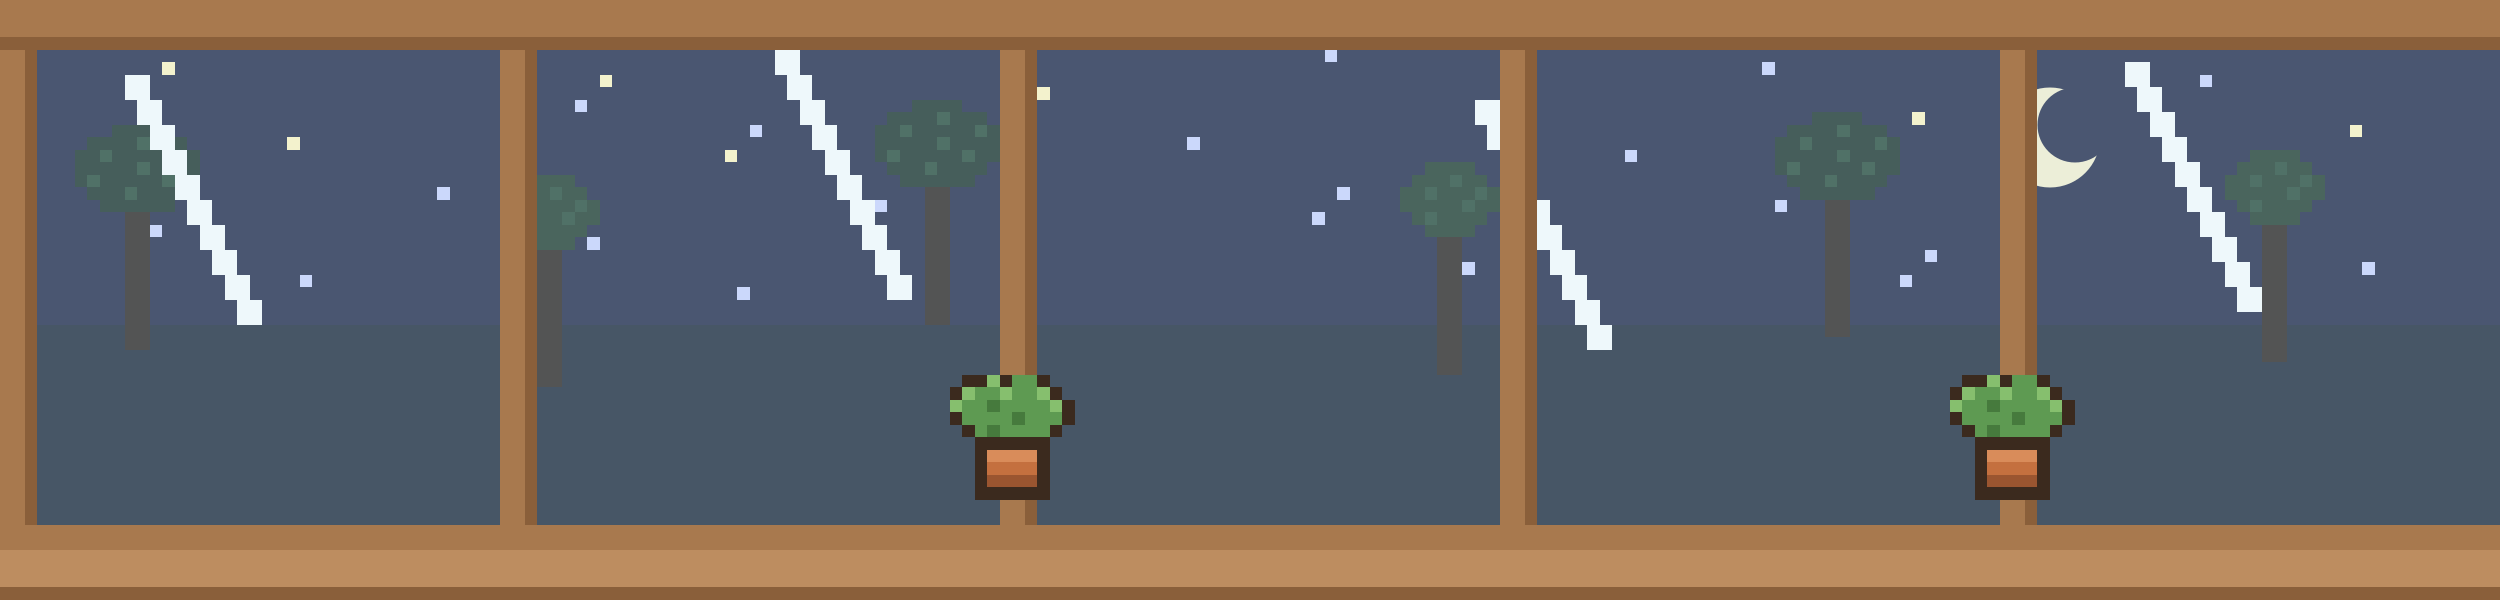
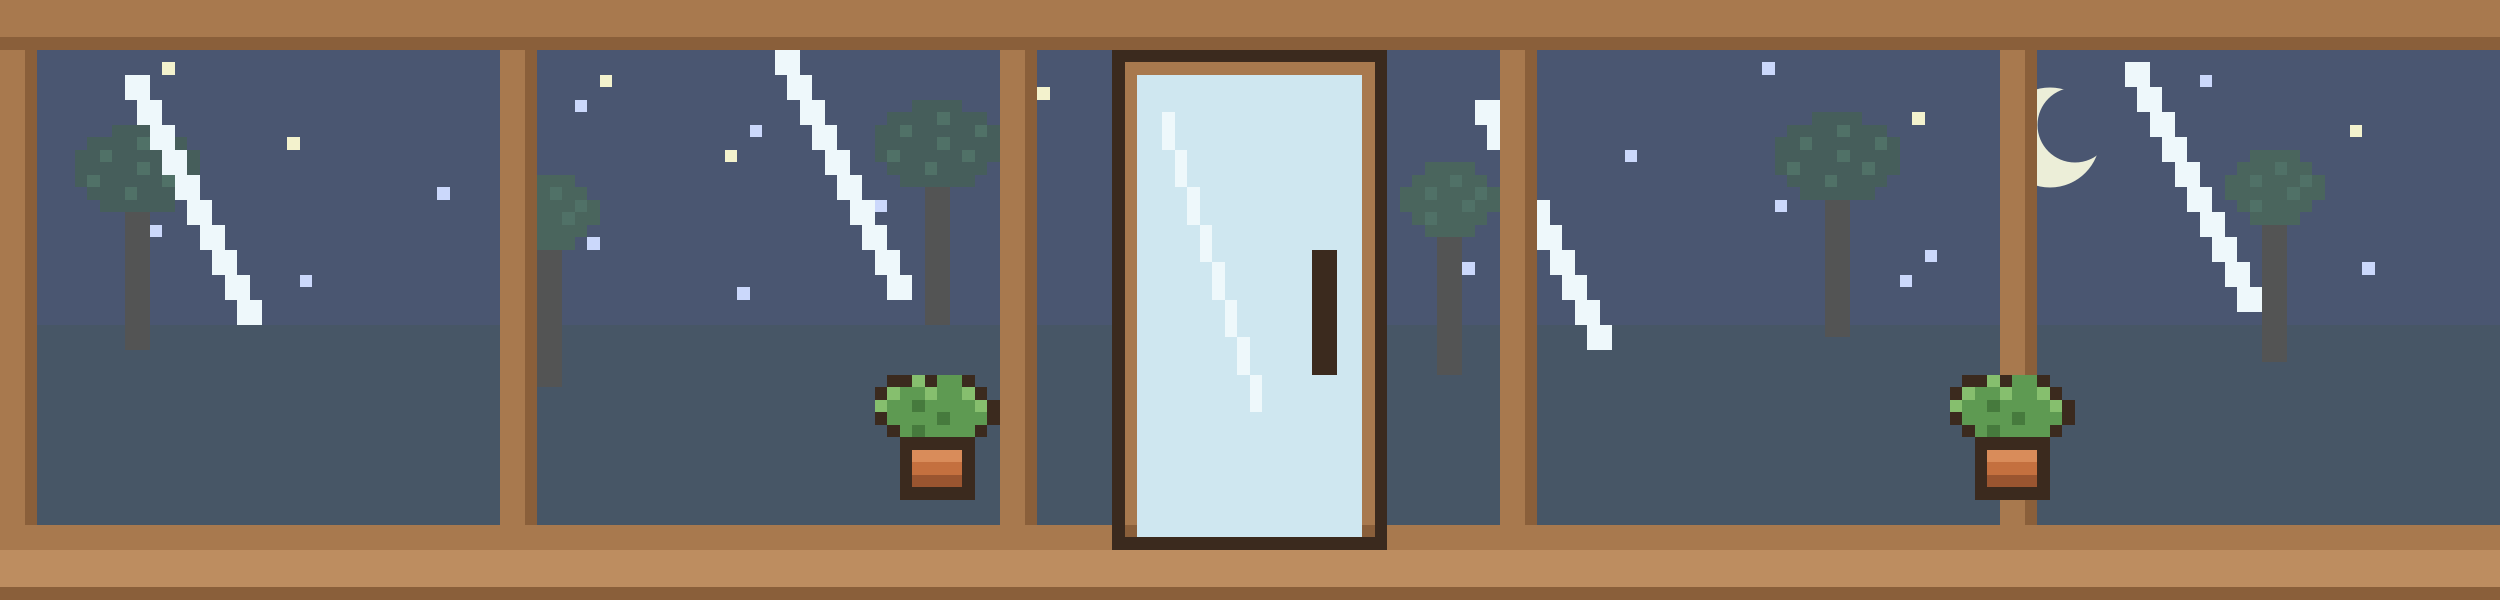
<svg xmlns="http://www.w3.org/2000/svg" viewBox="0 0 200 48" width="400" height="96" shape-rendering="crispEdges">
  <rect x="0" y="0" width="200" height="44" fill="#1d2547" />
  <rect x="13" y="5" width="1" height="1" fill="#fff6c2" />
  <rect x="60" y="10" width="1" height="1" fill="#c9d3ff" />
  <rect x="107" y="15" width="1" height="1" fill="#c9d3ff" />
  <rect x="154" y="20" width="1" height="1" fill="#c9d3ff" />
  <rect x="1" y="1" width="1" height="1" fill="#c9d3ff" />
  <rect x="48" y="6" width="1" height="1" fill="#fff6c2" />
  <rect x="95" y="11" width="1" height="1" fill="#c9d3ff" />
  <rect x="142" y="16" width="1" height="1" fill="#c9d3ff" />
  <rect x="189" y="21" width="1" height="1" fill="#c9d3ff" />
  <rect x="36" y="2" width="1" height="1" fill="#c9d3ff" />
  <rect x="83" y="7" width="1" height="1" fill="#fff6c2" />
  <rect x="130" y="12" width="1" height="1" fill="#c9d3ff" />
  <rect x="177" y="17" width="1" height="1" fill="#c9d3ff" />
  <rect x="24" y="22" width="1" height="1" fill="#c9d3ff" />
  <rect x="71" y="3" width="1" height="1" fill="#c9d3ff" />
  <rect x="118" y="8" width="1" height="1" fill="#fff6c2" />
  <rect x="165" y="13" width="1" height="1" fill="#c9d3ff" />
  <rect x="12" y="18" width="1" height="1" fill="#c9d3ff" />
  <rect x="59" y="23" width="1" height="1" fill="#c9d3ff" />
  <rect x="106" y="4" width="1" height="1" fill="#c9d3ff" />
  <rect x="153" y="9" width="1" height="1" fill="#fff6c2" />
  <rect x="0" y="14" width="1" height="1" fill="#c9d3ff" />
  <rect x="47" y="19" width="1" height="1" fill="#c9d3ff" />
  <rect x="94" y="0" width="1" height="1" fill="#c9d3ff" />
  <rect x="141" y="5" width="1" height="1" fill="#c9d3ff" />
  <rect x="188" y="10" width="1" height="1" fill="#fff6c2" />
  <rect x="35" y="15" width="1" height="1" fill="#c9d3ff" />
  <rect x="82" y="20" width="1" height="1" fill="#c9d3ff" />
  <rect x="129" y="1" width="1" height="1" fill="#c9d3ff" />
  <rect x="176" y="6" width="1" height="1" fill="#c9d3ff" />
  <rect x="23" y="11" width="1" height="1" fill="#fff6c2" />
  <rect x="70" y="16" width="1" height="1" fill="#c9d3ff" />
  <rect x="117" y="21" width="1" height="1" fill="#c9d3ff" />
  <rect x="164" y="2" width="1" height="1" fill="#c9d3ff" />
  <rect x="11" y="7" width="1" height="1" fill="#c9d3ff" />
  <rect x="58" y="12" width="1" height="1" fill="#fff6c2" />
  <rect x="105" y="17" width="1" height="1" fill="#c9d3ff" />
  <rect x="152" y="22" width="1" height="1" fill="#c9d3ff" />
  <rect x="199" y="3" width="1" height="1" fill="#c9d3ff" />
  <rect x="46" y="8" width="1" height="1" fill="#c9d3ff" />
  <circle cx="164" cy="11" r="4" fill="#f5f0d0" shape-rendering="geometricPrecision" />
  <circle cx="166" cy="10" r="3" fill="#1d2547" shape-rendering="geometricPrecision" />
  <rect x="0" y="26" width="200" height="18" fill="#1a2638" />
  <rect x="10" y="16" width="2" height="12" fill="#2a2320" />
  <rect x="9" y="10" width="1" height="1" fill="#18302a" />
  <rect x="10" y="10" width="1" height="1" fill="#18302a" />
  <rect x="11" y="10" width="1" height="1" fill="#18302a" />
  <rect x="12" y="10" width="1" height="1" fill="#18302a" />
  <rect x="7" y="11" width="1" height="1" fill="#18302a" />
  <rect x="8" y="11" width="1" height="1" fill="#18302a" />
  <rect x="9" y="11" width="1" height="1" fill="#18302a" />
  <rect x="10" y="11" width="1" height="1" fill="#18302a" />
  <rect x="11" y="11" width="1" height="1" fill="#26493a" />
  <rect x="12" y="11" width="1" height="1" fill="#18302a" />
  <rect x="13" y="11" width="1" height="1" fill="#18302a" />
  <rect x="14" y="11" width="1" height="1" fill="#18302a" />
  <rect x="6" y="12" width="1" height="1" fill="#18302a" />
  <rect x="7" y="12" width="1" height="1" fill="#18302a" />
  <rect x="8" y="12" width="1" height="1" fill="#26493a" />
  <rect x="9" y="12" width="1" height="1" fill="#18302a" />
  <rect x="10" y="12" width="1" height="1" fill="#18302a" />
  <rect x="11" y="12" width="1" height="1" fill="#18302a" />
  <rect x="12" y="12" width="1" height="1" fill="#18302a" />
  <rect x="13" y="12" width="1" height="1" fill="#18302a" />
  <rect x="14" y="12" width="1" height="1" fill="#26493a" />
  <rect x="15" y="12" width="1" height="1" fill="#18302a" />
  <rect x="6" y="13" width="1" height="1" fill="#18302a" />
  <rect x="7" y="13" width="1" height="1" fill="#18302a" />
  <rect x="8" y="13" width="1" height="1" fill="#18302a" />
  <rect x="9" y="13" width="1" height="1" fill="#18302a" />
  <rect x="10" y="13" width="1" height="1" fill="#18302a" />
  <rect x="11" y="13" width="1" height="1" fill="#26493a" />
  <rect x="12" y="13" width="1" height="1" fill="#18302a" />
  <rect x="13" y="13" width="1" height="1" fill="#18302a" />
  <rect x="14" y="13" width="1" height="1" fill="#18302a" />
  <rect x="15" y="13" width="1" height="1" fill="#18302a" />
  <rect x="6" y="14" width="1" height="1" fill="#18302a" />
  <rect x="7" y="14" width="1" height="1" fill="#26493a" />
  <rect x="8" y="14" width="1" height="1" fill="#18302a" />
  <rect x="9" y="14" width="1" height="1" fill="#18302a" />
  <rect x="10" y="14" width="1" height="1" fill="#18302a" />
  <rect x="11" y="14" width="1" height="1" fill="#18302a" />
  <rect x="12" y="14" width="1" height="1" fill="#18302a" />
  <rect x="13" y="14" width="1" height="1" fill="#26493a" />
  <rect x="14" y="14" width="1" height="1" fill="#18302a" />
  <rect x="15" y="14" width="1" height="1" fill="#18302a" />
  <rect x="7" y="15" width="1" height="1" fill="#18302a" />
  <rect x="8" y="15" width="1" height="1" fill="#18302a" />
  <rect x="9" y="15" width="1" height="1" fill="#18302a" />
  <rect x="10" y="15" width="1" height="1" fill="#26493a" />
  <rect x="11" y="15" width="1" height="1" fill="#18302a" />
  <rect x="12" y="15" width="1" height="1" fill="#18302a" />
  <rect x="13" y="15" width="1" height="1" fill="#18302a" />
  <rect x="14" y="15" width="1" height="1" fill="#18302a" />
  <rect x="8" y="16" width="1" height="1" fill="#18302a" />
  <rect x="9" y="16" width="1" height="1" fill="#18302a" />
  <rect x="10" y="16" width="1" height="1" fill="#18302a" />
  <rect x="11" y="16" width="1" height="1" fill="#18302a" />
  <rect x="12" y="16" width="1" height="1" fill="#18302a" />
  <rect x="13" y="16" width="1" height="1" fill="#18302a" />
  <rect x="43" y="19" width="2" height="12" fill="#2a2320" />
  <rect x="42" y="14" width="1" height="1" fill="#1e3a2c" />
  <rect x="43" y="14" width="1" height="1" fill="#1e3a2c" />
  <rect x="44" y="14" width="1" height="1" fill="#1e3a2c" />
  <rect x="45" y="14" width="1" height="1" fill="#1e3a2c" />
  <rect x="41" y="15" width="1" height="1" fill="#1e3a2c" />
  <rect x="42" y="15" width="1" height="1" fill="#1e3a2c" />
  <rect x="43" y="15" width="1" height="1" fill="#1e3a2c" />
  <rect x="44" y="15" width="1" height="1" fill="#26493a" />
  <rect x="45" y="15" width="1" height="1" fill="#1e3a2c" />
  <rect x="46" y="15" width="1" height="1" fill="#1e3a2c" />
  <rect x="40" y="16" width="1" height="1" fill="#1e3a2c" />
  <rect x="41" y="16" width="1" height="1" fill="#1e3a2c" />
  <rect x="42" y="16" width="1" height="1" fill="#26493a" />
  <rect x="43" y="16" width="1" height="1" fill="#1e3a2c" />
  <rect x="44" y="16" width="1" height="1" fill="#1e3a2c" />
  <rect x="45" y="16" width="1" height="1" fill="#1e3a2c" />
  <rect x="46" y="16" width="1" height="1" fill="#26493a" />
  <rect x="47" y="16" width="1" height="1" fill="#1e3a2c" />
  <rect x="40" y="17" width="1" height="1" fill="#1e3a2c" />
  <rect x="41" y="17" width="1" height="1" fill="#1e3a2c" />
  <rect x="42" y="17" width="1" height="1" fill="#1e3a2c" />
  <rect x="43" y="17" width="1" height="1" fill="#1e3a2c" />
  <rect x="44" y="17" width="1" height="1" fill="#1e3a2c" />
  <rect x="45" y="17" width="1" height="1" fill="#26493a" />
  <rect x="46" y="17" width="1" height="1" fill="#1e3a2c" />
  <rect x="47" y="17" width="1" height="1" fill="#1e3a2c" />
  <rect x="41" y="18" width="1" height="1" fill="#1e3a2c" />
  <rect x="42" y="18" width="1" height="1" fill="#26493a" />
  <rect x="43" y="18" width="1" height="1" fill="#1e3a2c" />
  <rect x="44" y="18" width="1" height="1" fill="#1e3a2c" />
  <rect x="45" y="18" width="1" height="1" fill="#1e3a2c" />
  <rect x="46" y="18" width="1" height="1" fill="#1e3a2c" />
  <rect x="42" y="19" width="1" height="1" fill="#1e3a2c" />
  <rect x="43" y="19" width="1" height="1" fill="#1e3a2c" />
  <rect x="44" y="19" width="1" height="1" fill="#1e3a2c" />
  <rect x="45" y="19" width="1" height="1" fill="#1e3a2c" />
  <rect x="74" y="14" width="2" height="12" fill="#2a2320" />
  <rect x="73" y="8" width="1" height="1" fill="#18302a" />
  <rect x="74" y="8" width="1" height="1" fill="#18302a" />
  <rect x="75" y="8" width="1" height="1" fill="#18302a" />
  <rect x="76" y="8" width="1" height="1" fill="#18302a" />
  <rect x="71" y="9" width="1" height="1" fill="#18302a" />
  <rect x="72" y="9" width="1" height="1" fill="#18302a" />
  <rect x="73" y="9" width="1" height="1" fill="#18302a" />
  <rect x="74" y="9" width="1" height="1" fill="#18302a" />
  <rect x="75" y="9" width="1" height="1" fill="#26493a" />
  <rect x="76" y="9" width="1" height="1" fill="#18302a" />
  <rect x="77" y="9" width="1" height="1" fill="#18302a" />
  <rect x="78" y="9" width="1" height="1" fill="#18302a" />
  <rect x="70" y="10" width="1" height="1" fill="#18302a" />
  <rect x="71" y="10" width="1" height="1" fill="#18302a" />
  <rect x="72" y="10" width="1" height="1" fill="#26493a" />
  <rect x="73" y="10" width="1" height="1" fill="#18302a" />
  <rect x="74" y="10" width="1" height="1" fill="#18302a" />
  <rect x="75" y="10" width="1" height="1" fill="#18302a" />
  <rect x="76" y="10" width="1" height="1" fill="#18302a" />
  <rect x="77" y="10" width="1" height="1" fill="#18302a" />
  <rect x="78" y="10" width="1" height="1" fill="#26493a" />
  <rect x="79" y="10" width="1" height="1" fill="#18302a" />
  <rect x="70" y="11" width="1" height="1" fill="#18302a" />
  <rect x="71" y="11" width="1" height="1" fill="#18302a" />
  <rect x="72" y="11" width="1" height="1" fill="#18302a" />
  <rect x="73" y="11" width="1" height="1" fill="#18302a" />
  <rect x="74" y="11" width="1" height="1" fill="#18302a" />
  <rect x="75" y="11" width="1" height="1" fill="#26493a" />
  <rect x="76" y="11" width="1" height="1" fill="#18302a" />
  <rect x="77" y="11" width="1" height="1" fill="#18302a" />
  <rect x="78" y="11" width="1" height="1" fill="#18302a" />
  <rect x="79" y="11" width="1" height="1" fill="#18302a" />
  <rect x="70" y="12" width="1" height="1" fill="#18302a" />
  <rect x="71" y="12" width="1" height="1" fill="#26493a" />
  <rect x="72" y="12" width="1" height="1" fill="#18302a" />
  <rect x="73" y="12" width="1" height="1" fill="#18302a" />
  <rect x="74" y="12" width="1" height="1" fill="#18302a" />
  <rect x="75" y="12" width="1" height="1" fill="#18302a" />
  <rect x="76" y="12" width="1" height="1" fill="#18302a" />
  <rect x="77" y="12" width="1" height="1" fill="#26493a" />
  <rect x="78" y="12" width="1" height="1" fill="#18302a" />
  <rect x="79" y="12" width="1" height="1" fill="#18302a" />
  <rect x="71" y="13" width="1" height="1" fill="#18302a" />
  <rect x="72" y="13" width="1" height="1" fill="#18302a" />
  <rect x="73" y="13" width="1" height="1" fill="#18302a" />
  <rect x="74" y="13" width="1" height="1" fill="#26493a" />
  <rect x="75" y="13" width="1" height="1" fill="#18302a" />
  <rect x="76" y="13" width="1" height="1" fill="#18302a" />
  <rect x="77" y="13" width="1" height="1" fill="#18302a" />
  <rect x="78" y="13" width="1" height="1" fill="#18302a" />
  <rect x="72" y="14" width="1" height="1" fill="#18302a" />
  <rect x="73" y="14" width="1" height="1" fill="#18302a" />
  <rect x="74" y="14" width="1" height="1" fill="#18302a" />
  <rect x="75" y="14" width="1" height="1" fill="#18302a" />
  <rect x="76" y="14" width="1" height="1" fill="#18302a" />
  <rect x="77" y="14" width="1" height="1" fill="#18302a" />
  <rect x="115" y="18" width="2" height="12" fill="#2a2320" />
  <rect x="114" y="13" width="1" height="1" fill="#1e3a2c" />
  <rect x="115" y="13" width="1" height="1" fill="#1e3a2c" />
  <rect x="116" y="13" width="1" height="1" fill="#1e3a2c" />
  <rect x="117" y="13" width="1" height="1" fill="#1e3a2c" />
  <rect x="113" y="14" width="1" height="1" fill="#1e3a2c" />
  <rect x="114" y="14" width="1" height="1" fill="#1e3a2c" />
  <rect x="115" y="14" width="1" height="1" fill="#1e3a2c" />
  <rect x="116" y="14" width="1" height="1" fill="#26493a" />
  <rect x="117" y="14" width="1" height="1" fill="#1e3a2c" />
  <rect x="118" y="14" width="1" height="1" fill="#1e3a2c" />
  <rect x="112" y="15" width="1" height="1" fill="#1e3a2c" />
  <rect x="113" y="15" width="1" height="1" fill="#1e3a2c" />
  <rect x="114" y="15" width="1" height="1" fill="#26493a" />
  <rect x="115" y="15" width="1" height="1" fill="#1e3a2c" />
  <rect x="116" y="15" width="1" height="1" fill="#1e3a2c" />
  <rect x="117" y="15" width="1" height="1" fill="#1e3a2c" />
  <rect x="118" y="15" width="1" height="1" fill="#26493a" />
  <rect x="119" y="15" width="1" height="1" fill="#1e3a2c" />
  <rect x="112" y="16" width="1" height="1" fill="#1e3a2c" />
  <rect x="113" y="16" width="1" height="1" fill="#1e3a2c" />
  <rect x="114" y="16" width="1" height="1" fill="#1e3a2c" />
  <rect x="115" y="16" width="1" height="1" fill="#1e3a2c" />
  <rect x="116" y="16" width="1" height="1" fill="#1e3a2c" />
  <rect x="117" y="16" width="1" height="1" fill="#26493a" />
  <rect x="118" y="16" width="1" height="1" fill="#1e3a2c" />
  <rect x="119" y="16" width="1" height="1" fill="#1e3a2c" />
  <rect x="113" y="17" width="1" height="1" fill="#1e3a2c" />
  <rect x="114" y="17" width="1" height="1" fill="#26493a" />
  <rect x="115" y="17" width="1" height="1" fill="#1e3a2c" />
  <rect x="116" y="17" width="1" height="1" fill="#1e3a2c" />
  <rect x="117" y="17" width="1" height="1" fill="#1e3a2c" />
  <rect x="118" y="17" width="1" height="1" fill="#1e3a2c" />
  <rect x="114" y="18" width="1" height="1" fill="#1e3a2c" />
  <rect x="115" y="18" width="1" height="1" fill="#1e3a2c" />
  <rect x="116" y="18" width="1" height="1" fill="#1e3a2c" />
  <rect x="117" y="18" width="1" height="1" fill="#1e3a2c" />
  <rect x="146" y="15" width="2" height="12" fill="#2a2320" />
  <rect x="145" y="9" width="1" height="1" fill="#18302a" />
  <rect x="146" y="9" width="1" height="1" fill="#18302a" />
  <rect x="147" y="9" width="1" height="1" fill="#18302a" />
  <rect x="148" y="9" width="1" height="1" fill="#18302a" />
  <rect x="143" y="10" width="1" height="1" fill="#18302a" />
  <rect x="144" y="10" width="1" height="1" fill="#18302a" />
  <rect x="145" y="10" width="1" height="1" fill="#18302a" />
  <rect x="146" y="10" width="1" height="1" fill="#18302a" />
  <rect x="147" y="10" width="1" height="1" fill="#26493a" />
  <rect x="148" y="10" width="1" height="1" fill="#18302a" />
  <rect x="149" y="10" width="1" height="1" fill="#18302a" />
  <rect x="150" y="10" width="1" height="1" fill="#18302a" />
  <rect x="142" y="11" width="1" height="1" fill="#18302a" />
  <rect x="143" y="11" width="1" height="1" fill="#18302a" />
  <rect x="144" y="11" width="1" height="1" fill="#26493a" />
  <rect x="145" y="11" width="1" height="1" fill="#18302a" />
  <rect x="146" y="11" width="1" height="1" fill="#18302a" />
  <rect x="147" y="11" width="1" height="1" fill="#18302a" />
  <rect x="148" y="11" width="1" height="1" fill="#18302a" />
  <rect x="149" y="11" width="1" height="1" fill="#18302a" />
  <rect x="150" y="11" width="1" height="1" fill="#26493a" />
  <rect x="151" y="11" width="1" height="1" fill="#18302a" />
  <rect x="142" y="12" width="1" height="1" fill="#18302a" />
  <rect x="143" y="12" width="1" height="1" fill="#18302a" />
  <rect x="144" y="12" width="1" height="1" fill="#18302a" />
  <rect x="145" y="12" width="1" height="1" fill="#18302a" />
  <rect x="146" y="12" width="1" height="1" fill="#18302a" />
  <rect x="147" y="12" width="1" height="1" fill="#26493a" />
  <rect x="148" y="12" width="1" height="1" fill="#18302a" />
  <rect x="149" y="12" width="1" height="1" fill="#18302a" />
  <rect x="150" y="12" width="1" height="1" fill="#18302a" />
  <rect x="151" y="12" width="1" height="1" fill="#18302a" />
  <rect x="142" y="13" width="1" height="1" fill="#18302a" />
  <rect x="143" y="13" width="1" height="1" fill="#26493a" />
  <rect x="144" y="13" width="1" height="1" fill="#18302a" />
  <rect x="145" y="13" width="1" height="1" fill="#18302a" />
  <rect x="146" y="13" width="1" height="1" fill="#18302a" />
  <rect x="147" y="13" width="1" height="1" fill="#18302a" />
  <rect x="148" y="13" width="1" height="1" fill="#18302a" />
  <rect x="149" y="13" width="1" height="1" fill="#26493a" />
  <rect x="150" y="13" width="1" height="1" fill="#18302a" />
  <rect x="151" y="13" width="1" height="1" fill="#18302a" />
  <rect x="143" y="14" width="1" height="1" fill="#18302a" />
  <rect x="144" y="14" width="1" height="1" fill="#18302a" />
  <rect x="145" y="14" width="1" height="1" fill="#18302a" />
  <rect x="146" y="14" width="1" height="1" fill="#26493a" />
  <rect x="147" y="14" width="1" height="1" fill="#18302a" />
  <rect x="148" y="14" width="1" height="1" fill="#18302a" />
  <rect x="149" y="14" width="1" height="1" fill="#18302a" />
  <rect x="150" y="14" width="1" height="1" fill="#18302a" />
  <rect x="144" y="15" width="1" height="1" fill="#18302a" />
  <rect x="145" y="15" width="1" height="1" fill="#18302a" />
  <rect x="146" y="15" width="1" height="1" fill="#18302a" />
  <rect x="147" y="15" width="1" height="1" fill="#18302a" />
  <rect x="148" y="15" width="1" height="1" fill="#18302a" />
  <rect x="149" y="15" width="1" height="1" fill="#18302a" />
  <rect x="181" y="17" width="2" height="12" fill="#2a2320" />
  <rect x="180" y="12" width="1" height="1" fill="#1e3a2c" />
  <rect x="181" y="12" width="1" height="1" fill="#1e3a2c" />
  <rect x="182" y="12" width="1" height="1" fill="#1e3a2c" />
  <rect x="183" y="12" width="1" height="1" fill="#1e3a2c" />
  <rect x="179" y="13" width="1" height="1" fill="#1e3a2c" />
  <rect x="180" y="13" width="1" height="1" fill="#1e3a2c" />
  <rect x="181" y="13" width="1" height="1" fill="#1e3a2c" />
  <rect x="182" y="13" width="1" height="1" fill="#26493a" />
  <rect x="183" y="13" width="1" height="1" fill="#1e3a2c" />
  <rect x="184" y="13" width="1" height="1" fill="#1e3a2c" />
  <rect x="178" y="14" width="1" height="1" fill="#1e3a2c" />
  <rect x="179" y="14" width="1" height="1" fill="#1e3a2c" />
  <rect x="180" y="14" width="1" height="1" fill="#26493a" />
  <rect x="181" y="14" width="1" height="1" fill="#1e3a2c" />
  <rect x="182" y="14" width="1" height="1" fill="#1e3a2c" />
  <rect x="183" y="14" width="1" height="1" fill="#1e3a2c" />
  <rect x="184" y="14" width="1" height="1" fill="#26493a" />
  <rect x="185" y="14" width="1" height="1" fill="#1e3a2c" />
  <rect x="178" y="15" width="1" height="1" fill="#1e3a2c" />
  <rect x="179" y="15" width="1" height="1" fill="#1e3a2c" />
  <rect x="180" y="15" width="1" height="1" fill="#1e3a2c" />
  <rect x="181" y="15" width="1" height="1" fill="#1e3a2c" />
  <rect x="182" y="15" width="1" height="1" fill="#1e3a2c" />
  <rect x="183" y="15" width="1" height="1" fill="#26493a" />
  <rect x="184" y="15" width="1" height="1" fill="#1e3a2c" />
  <rect x="185" y="15" width="1" height="1" fill="#1e3a2c" />
  <rect x="179" y="16" width="1" height="1" fill="#1e3a2c" />
  <rect x="180" y="16" width="1" height="1" fill="#26493a" />
  <rect x="181" y="16" width="1" height="1" fill="#1e3a2c" />
  <rect x="182" y="16" width="1" height="1" fill="#1e3a2c" />
  <rect x="183" y="16" width="1" height="1" fill="#1e3a2c" />
  <rect x="184" y="16" width="1" height="1" fill="#1e3a2c" />
  <rect x="180" y="17" width="1" height="1" fill="#1e3a2c" />
  <rect x="181" y="17" width="1" height="1" fill="#1e3a2c" />
  <rect x="182" y="17" width="1" height="1" fill="#1e3a2c" />
  <rect x="183" y="17" width="1" height="1" fill="#1e3a2c" />
  <rect x="0" y="0" width="200" height="44" fill="#cfe7f040" />
  <rect x="10" y="6" width="2" height="2" fill="#eef8fb" />
  <rect x="11" y="8" width="2" height="2" fill="#eef8fb" />
  <rect x="12" y="10" width="2" height="2" fill="#eef8fb" />
  <rect x="13" y="12" width="2" height="2" fill="#eef8fb" />
  <rect x="14" y="14" width="2" height="2" fill="#eef8fb" />
  <rect x="15" y="16" width="2" height="2" fill="#eef8fb" />
  <rect x="16" y="18" width="2" height="2" fill="#eef8fb" />
  <rect x="17" y="20" width="2" height="2" fill="#eef8fb" />
  <rect x="18" y="22" width="2" height="2" fill="#eef8fb" />
  <rect x="19" y="24" width="2" height="2" fill="#eef8fb" />
  <rect x="62" y="4" width="2" height="2" fill="#eef8fb" />
  <rect x="63" y="6" width="2" height="2" fill="#eef8fb" />
  <rect x="64" y="8" width="2" height="2" fill="#eef8fb" />
  <rect x="65" y="10" width="2" height="2" fill="#eef8fb" />
  <rect x="66" y="12" width="2" height="2" fill="#eef8fb" />
  <rect x="67" y="14" width="2" height="2" fill="#eef8fb" />
  <rect x="68" y="16" width="2" height="2" fill="#eef8fb" />
  <rect x="69" y="18" width="2" height="2" fill="#eef8fb" />
  <rect x="70" y="20" width="2" height="2" fill="#eef8fb" />
  <rect x="71" y="22" width="2" height="2" fill="#eef8fb" />
  <rect x="118" y="8" width="2" height="2" fill="#eef8fb" />
  <rect x="119" y="10" width="2" height="2" fill="#eef8fb" />
  <rect x="120" y="12" width="2" height="2" fill="#eef8fb" />
  <rect x="121" y="14" width="2" height="2" fill="#eef8fb" />
  <rect x="122" y="16" width="2" height="2" fill="#eef8fb" />
  <rect x="123" y="18" width="2" height="2" fill="#eef8fb" />
  <rect x="124" y="20" width="2" height="2" fill="#eef8fb" />
  <rect x="125" y="22" width="2" height="2" fill="#eef8fb" />
  <rect x="126" y="24" width="2" height="2" fill="#eef8fb" />
  <rect x="127" y="26" width="2" height="2" fill="#eef8fb" />
  <rect x="170" y="5" width="2" height="2" fill="#eef8fb" />
  <rect x="171" y="7" width="2" height="2" fill="#eef8fb" />
  <rect x="172" y="9" width="2" height="2" fill="#eef8fb" />
  <rect x="173" y="11" width="2" height="2" fill="#eef8fb" />
  <rect x="174" y="13" width="2" height="2" fill="#eef8fb" />
  <rect x="175" y="15" width="2" height="2" fill="#eef8fb" />
  <rect x="176" y="17" width="2" height="2" fill="#eef8fb" />
  <rect x="177" y="19" width="2" height="2" fill="#eef8fb" />
  <rect x="178" y="21" width="2" height="2" fill="#eef8fb" />
  <rect x="179" y="23" width="2" height="2" fill="#eef8fb" />
  <rect x="0" y="0" width="2" height="44" fill="#a8794e" />
  <rect x="2" y="0" width="1" height="44" fill="#8a5f3a" />
  <rect x="40" y="0" width="2" height="44" fill="#a8794e" />
  <rect x="42" y="0" width="1" height="44" fill="#8a5f3a" />
  <rect x="80" y="0" width="2" height="44" fill="#a8794e" />
  <rect x="82" y="0" width="1" height="44" fill="#8a5f3a" />
  <rect x="120" y="0" width="2" height="44" fill="#a8794e" />
  <rect x="122" y="0" width="1" height="44" fill="#8a5f3a" />
  <rect x="160" y="0" width="2" height="44" fill="#a8794e" />
  <rect x="162" y="0" width="1" height="44" fill="#8a5f3a" />
  <rect x="0" y="0" width="200" height="3" fill="#a8794e" />
  <rect x="0" y="3" width="200" height="1" fill="#8a5f3a" />
  <rect x="0" y="42" width="200" height="2" fill="#a8794e" />
  <rect x="0" y="44" width="200" height="4" fill="#bd8d60" />
  <rect x="0" y="47" width="200" height="1" fill="#8a5f3a" />
+   <rect x="71" y="30" width="1" height="1" fill="#3b2a1e" />
+   <rect x="72" y="30" width="1" height="1" fill="#3b2a1e" />
+   <rect x="73" y="30" width="1" height="1" fill="#86bf6e" />
+   <rect x="74" y="30" width="1" height="1" fill="#3b2a1e" />
+   <rect x="75" y="30" width="1" height="1" fill="#5e9a52" />
+   <rect x="76" y="30" width="1" height="1" fill="#5e9a52" />
  <rect x="77" y="30" width="1" height="1" fill="#3b2a1e" />
-   <rect x="78" y="30" width="1" height="1" fill="#3b2a1e" />
-   <rect x="79" y="30" width="1" height="1" fill="#86bf6e" />
-   <rect x="80" y="30" width="1" height="1" fill="#3b2a1e" />
-   <rect x="81" y="30" width="1" height="1" fill="#5e9a52" />
-   <rect x="82" y="30" width="1" height="1" fill="#5e9a52" />
-   <rect x="83" y="30" width="1" height="1" fill="#3b2a1e" />
-   <rect x="76" y="31" width="1" height="1" fill="#3b2a1e" />
+   <rect x="70" y="31" width="1" height="1" fill="#3b2a1e" />
+   <rect x="71" y="31" width="1" height="1" fill="#86bf6e" />
+   <rect x="72" y="31" width="1" height="1" fill="#5e9a52" />
+   <rect x="73" y="31" width="1" height="1" fill="#5e9a52" />
+   <rect x="74" y="31" width="1" height="1" fill="#86bf6e" />
+   <rect x="75" y="31" width="1" height="1" fill="#5e9a52" />
+   <rect x="76" y="31" width="1" height="1" fill="#5e9a52" />
  <rect x="77" y="31" width="1" height="1" fill="#86bf6e" />
-   <rect x="78" y="31" width="1" height="1" fill="#5e9a52" />
-   <rect x="79" y="31" width="1" height="1" fill="#5e9a52" />
-   <rect x="80" y="31" width="1" height="1" fill="#86bf6e" />
-   <rect x="81" y="31" width="1" height="1" fill="#5e9a52" />
-   <rect x="82" y="31" width="1" height="1" fill="#5e9a52" />
-   <rect x="83" y="31" width="1" height="1" fill="#86bf6e" />
-   <rect x="84" y="31" width="1" height="1" fill="#3b2a1e" />
-   <rect x="76" y="32" width="1" height="1" fill="#86bf6e" />
+   <rect x="78" y="31" width="1" height="1" fill="#3b2a1e" />
+   <rect x="70" y="32" width="1" height="1" fill="#86bf6e" />
+   <rect x="71" y="32" width="1" height="1" fill="#5e9a52" />
+   <rect x="72" y="32" width="1" height="1" fill="#5e9a52" />
+   <rect x="73" y="32" width="1" height="1" fill="#467a3d" />
+   <rect x="74" y="32" width="1" height="1" fill="#5e9a52" />
+   <rect x="75" y="32" width="1" height="1" fill="#5e9a52" />
+   <rect x="76" y="32" width="1" height="1" fill="#5e9a52" />
  <rect x="77" y="32" width="1" height="1" fill="#5e9a52" />
-   <rect x="78" y="32" width="1" height="1" fill="#5e9a52" />
-   <rect x="79" y="32" width="1" height="1" fill="#467a3d" />
-   <rect x="80" y="32" width="1" height="1" fill="#5e9a52" />
-   <rect x="81" y="32" width="1" height="1" fill="#5e9a52" />
-   <rect x="82" y="32" width="1" height="1" fill="#5e9a52" />
-   <rect x="83" y="32" width="1" height="1" fill="#5e9a52" />
-   <rect x="84" y="32" width="1" height="1" fill="#86bf6e" />
-   <rect x="85" y="32" width="1" height="1" fill="#3b2a1e" />
-   <rect x="76" y="33" width="1" height="1" fill="#3b2a1e" />
+   <rect x="78" y="32" width="1" height="1" fill="#86bf6e" />
+   <rect x="79" y="32" width="1" height="1" fill="#3b2a1e" />
+   <rect x="70" y="33" width="1" height="1" fill="#3b2a1e" />
+   <rect x="71" y="33" width="1" height="1" fill="#5e9a52" />
+   <rect x="72" y="33" width="1" height="1" fill="#5e9a52" />
+   <rect x="73" y="33" width="1" height="1" fill="#5e9a52" />
+   <rect x="74" y="33" width="1" height="1" fill="#5e9a52" />
+   <rect x="75" y="33" width="1" height="1" fill="#467a3d" />
+   <rect x="76" y="33" width="1" height="1" fill="#5e9a52" />
  <rect x="77" y="33" width="1" height="1" fill="#5e9a52" />
  <rect x="78" y="33" width="1" height="1" fill="#5e9a52" />
-   <rect x="79" y="33" width="1" height="1" fill="#5e9a52" />
-   <rect x="80" y="33" width="1" height="1" fill="#5e9a52" />
-   <rect x="81" y="33" width="1" height="1" fill="#467a3d" />
-   <rect x="82" y="33" width="1" height="1" fill="#5e9a52" />
-   <rect x="83" y="33" width="1" height="1" fill="#5e9a52" />
-   <rect x="84" y="33" width="1" height="1" fill="#5e9a52" />
-   <rect x="85" y="33" width="1" height="1" fill="#3b2a1e" />
-   <rect x="77" y="34" width="1" height="1" fill="#3b2a1e" />
-   <rect x="78" y="34" width="1" height="1" fill="#5e9a52" />
-   <rect x="79" y="34" width="1" height="1" fill="#467a3d" />
-   <rect x="80" y="34" width="1" height="1" fill="#5e9a52" />
-   <rect x="81" y="34" width="1" height="1" fill="#5e9a52" />
-   <rect x="82" y="34" width="1" height="1" fill="#5e9a52" />
-   <rect x="83" y="34" width="1" height="1" fill="#5e9a52" />
-   <rect x="84" y="34" width="1" height="1" fill="#3b2a1e" />
-   <rect x="78" y="35" width="1" height="1" fill="#3b2a1e" />
-   <rect x="79" y="35" width="1" height="1" fill="#5e9a52" />
-   <rect x="80" y="35" width="1" height="1" fill="#5e9a52" />
-   <rect x="81" y="35" width="1" height="1" fill="#5e9a52" />
-   <rect x="82" y="35" width="1" height="1" fill="#3b2a1e" />
-   <rect x="83" y="35" width="1" height="1" fill="#3b2a1e" />
-   <rect x="78" y="35" width="6" height="5" fill="#3b2a1e" />
-   <rect x="79" y="36" width="4" height="3" fill="#c4703f" />
-   <rect x="79" y="36" width="4" height="1" fill="#d98c5a" />
-   <rect x="79" y="38" width="4" height="1" fill="#9a5530" />
+   <rect x="79" y="33" width="1" height="1" fill="#3b2a1e" />
+   <rect x="71" y="34" width="1" height="1" fill="#3b2a1e" />
+   <rect x="72" y="34" width="1" height="1" fill="#5e9a52" />
+   <rect x="73" y="34" width="1" height="1" fill="#467a3d" />
+   <rect x="74" y="34" width="1" height="1" fill="#5e9a52" />
+   <rect x="75" y="34" width="1" height="1" fill="#5e9a52" />
+   <rect x="76" y="34" width="1" height="1" fill="#5e9a52" />
+   <rect x="77" y="34" width="1" height="1" fill="#5e9a52" />
+   <rect x="78" y="34" width="1" height="1" fill="#3b2a1e" />
+   <rect x="72" y="35" width="1" height="1" fill="#3b2a1e" />
+   <rect x="73" y="35" width="1" height="1" fill="#5e9a52" />
+   <rect x="74" y="35" width="1" height="1" fill="#5e9a52" />
+   <rect x="75" y="35" width="1" height="1" fill="#5e9a52" />
+   <rect x="76" y="35" width="1" height="1" fill="#3b2a1e" />
+   <rect x="77" y="35" width="1" height="1" fill="#3b2a1e" />
+   <rect x="72" y="35" width="6" height="5" fill="#3b2a1e" />
+   <rect x="73" y="36" width="4" height="3" fill="#c4703f" />
+   <rect x="73" y="36" width="4" height="1" fill="#d98c5a" />
+   <rect x="73" y="38" width="4" height="1" fill="#9a5530" />
  <rect x="157" y="30" width="1" height="1" fill="#3b2a1e" />
  <rect x="158" y="30" width="1" height="1" fill="#3b2a1e" />
  <rect x="159" y="30" width="1" height="1" fill="#86bf6e" />
  <rect x="160" y="30" width="1" height="1" fill="#3b2a1e" />
  <rect x="161" y="30" width="1" height="1" fill="#5e9a52" />
  <rect x="162" y="30" width="1" height="1" fill="#5e9a52" />
  <rect x="163" y="30" width="1" height="1" fill="#3b2a1e" />
  <rect x="156" y="31" width="1" height="1" fill="#3b2a1e" />
  <rect x="157" y="31" width="1" height="1" fill="#86bf6e" />
  <rect x="158" y="31" width="1" height="1" fill="#5e9a52" />
  <rect x="159" y="31" width="1" height="1" fill="#5e9a52" />
  <rect x="160" y="31" width="1" height="1" fill="#86bf6e" />
  <rect x="161" y="31" width="1" height="1" fill="#5e9a52" />
  <rect x="162" y="31" width="1" height="1" fill="#5e9a52" />
  <rect x="163" y="31" width="1" height="1" fill="#86bf6e" />
  <rect x="164" y="31" width="1" height="1" fill="#3b2a1e" />
  <rect x="156" y="32" width="1" height="1" fill="#86bf6e" />
  <rect x="157" y="32" width="1" height="1" fill="#5e9a52" />
  <rect x="158" y="32" width="1" height="1" fill="#5e9a52" />
  <rect x="159" y="32" width="1" height="1" fill="#467a3d" />
  <rect x="160" y="32" width="1" height="1" fill="#5e9a52" />
  <rect x="161" y="32" width="1" height="1" fill="#5e9a52" />
  <rect x="162" y="32" width="1" height="1" fill="#5e9a52" />
  <rect x="163" y="32" width="1" height="1" fill="#5e9a52" />
  <rect x="164" y="32" width="1" height="1" fill="#86bf6e" />
  <rect x="165" y="32" width="1" height="1" fill="#3b2a1e" />
  <rect x="156" y="33" width="1" height="1" fill="#3b2a1e" />
  <rect x="157" y="33" width="1" height="1" fill="#5e9a52" />
  <rect x="158" y="33" width="1" height="1" fill="#5e9a52" />
  <rect x="159" y="33" width="1" height="1" fill="#5e9a52" />
  <rect x="160" y="33" width="1" height="1" fill="#5e9a52" />
  <rect x="161" y="33" width="1" height="1" fill="#467a3d" />
  <rect x="162" y="33" width="1" height="1" fill="#5e9a52" />
  <rect x="163" y="33" width="1" height="1" fill="#5e9a52" />
  <rect x="164" y="33" width="1" height="1" fill="#5e9a52" />
  <rect x="165" y="33" width="1" height="1" fill="#3b2a1e" />
  <rect x="157" y="34" width="1" height="1" fill="#3b2a1e" />
  <rect x="158" y="34" width="1" height="1" fill="#5e9a52" />
  <rect x="159" y="34" width="1" height="1" fill="#467a3d" />
  <rect x="160" y="34" width="1" height="1" fill="#5e9a52" />
  <rect x="161" y="34" width="1" height="1" fill="#5e9a52" />
  <rect x="162" y="34" width="1" height="1" fill="#5e9a52" />
  <rect x="163" y="34" width="1" height="1" fill="#5e9a52" />
  <rect x="164" y="34" width="1" height="1" fill="#3b2a1e" />
  <rect x="158" y="35" width="1" height="1" fill="#3b2a1e" />
  <rect x="159" y="35" width="1" height="1" fill="#5e9a52" />
  <rect x="160" y="35" width="1" height="1" fill="#5e9a52" />
  <rect x="161" y="35" width="1" height="1" fill="#5e9a52" />
  <rect x="162" y="35" width="1" height="1" fill="#3b2a1e" />
  <rect x="163" y="35" width="1" height="1" fill="#3b2a1e" />
  <rect x="158" y="35" width="6" height="5" fill="#3b2a1e" />
  <rect x="159" y="36" width="4" height="3" fill="#c4703f" />
  <rect x="159" y="36" width="4" height="1" fill="#d98c5a" />
  <rect x="159" y="38" width="4" height="1" fill="#9a5530" />
+   <rect x="89" y="4" width="22" height="40" fill="#3b2a1e" />
+   <rect x="90" y="5" width="20" height="38" fill="#a8794e" />
+   <rect x="90" y="42" width="20" height="1" fill="#8a5f3a" />
+   <rect x="91" y="6" width="18" height="37" fill="#cfe7f0" />
+   <rect x="91" y="6" width="18" height="37" fill="#cfe7f040" />
+   <rect x="93" y="9" width="1" height="3" fill="#eef8fb" />
+   <rect x="94" y="12" width="1" height="3" fill="#eef8fb" />
+   <rect x="95" y="15" width="1" height="3" fill="#eef8fb" />
+   <rect x="96" y="18" width="1" height="3" fill="#eef8fb" />
+   <rect x="97" y="21" width="1" height="3" fill="#eef8fb" />
+   <rect x="98" y="24" width="1" height="3" fill="#eef8fb" />
+   <rect x="99" y="27" width="1" height="3" fill="#eef8fb" />
+   <rect x="100" y="30" width="1" height="3" fill="#eef8fb" />
+   <rect x="105" y="20" width="2" height="10" fill="#3b2a1e" />
</svg>
